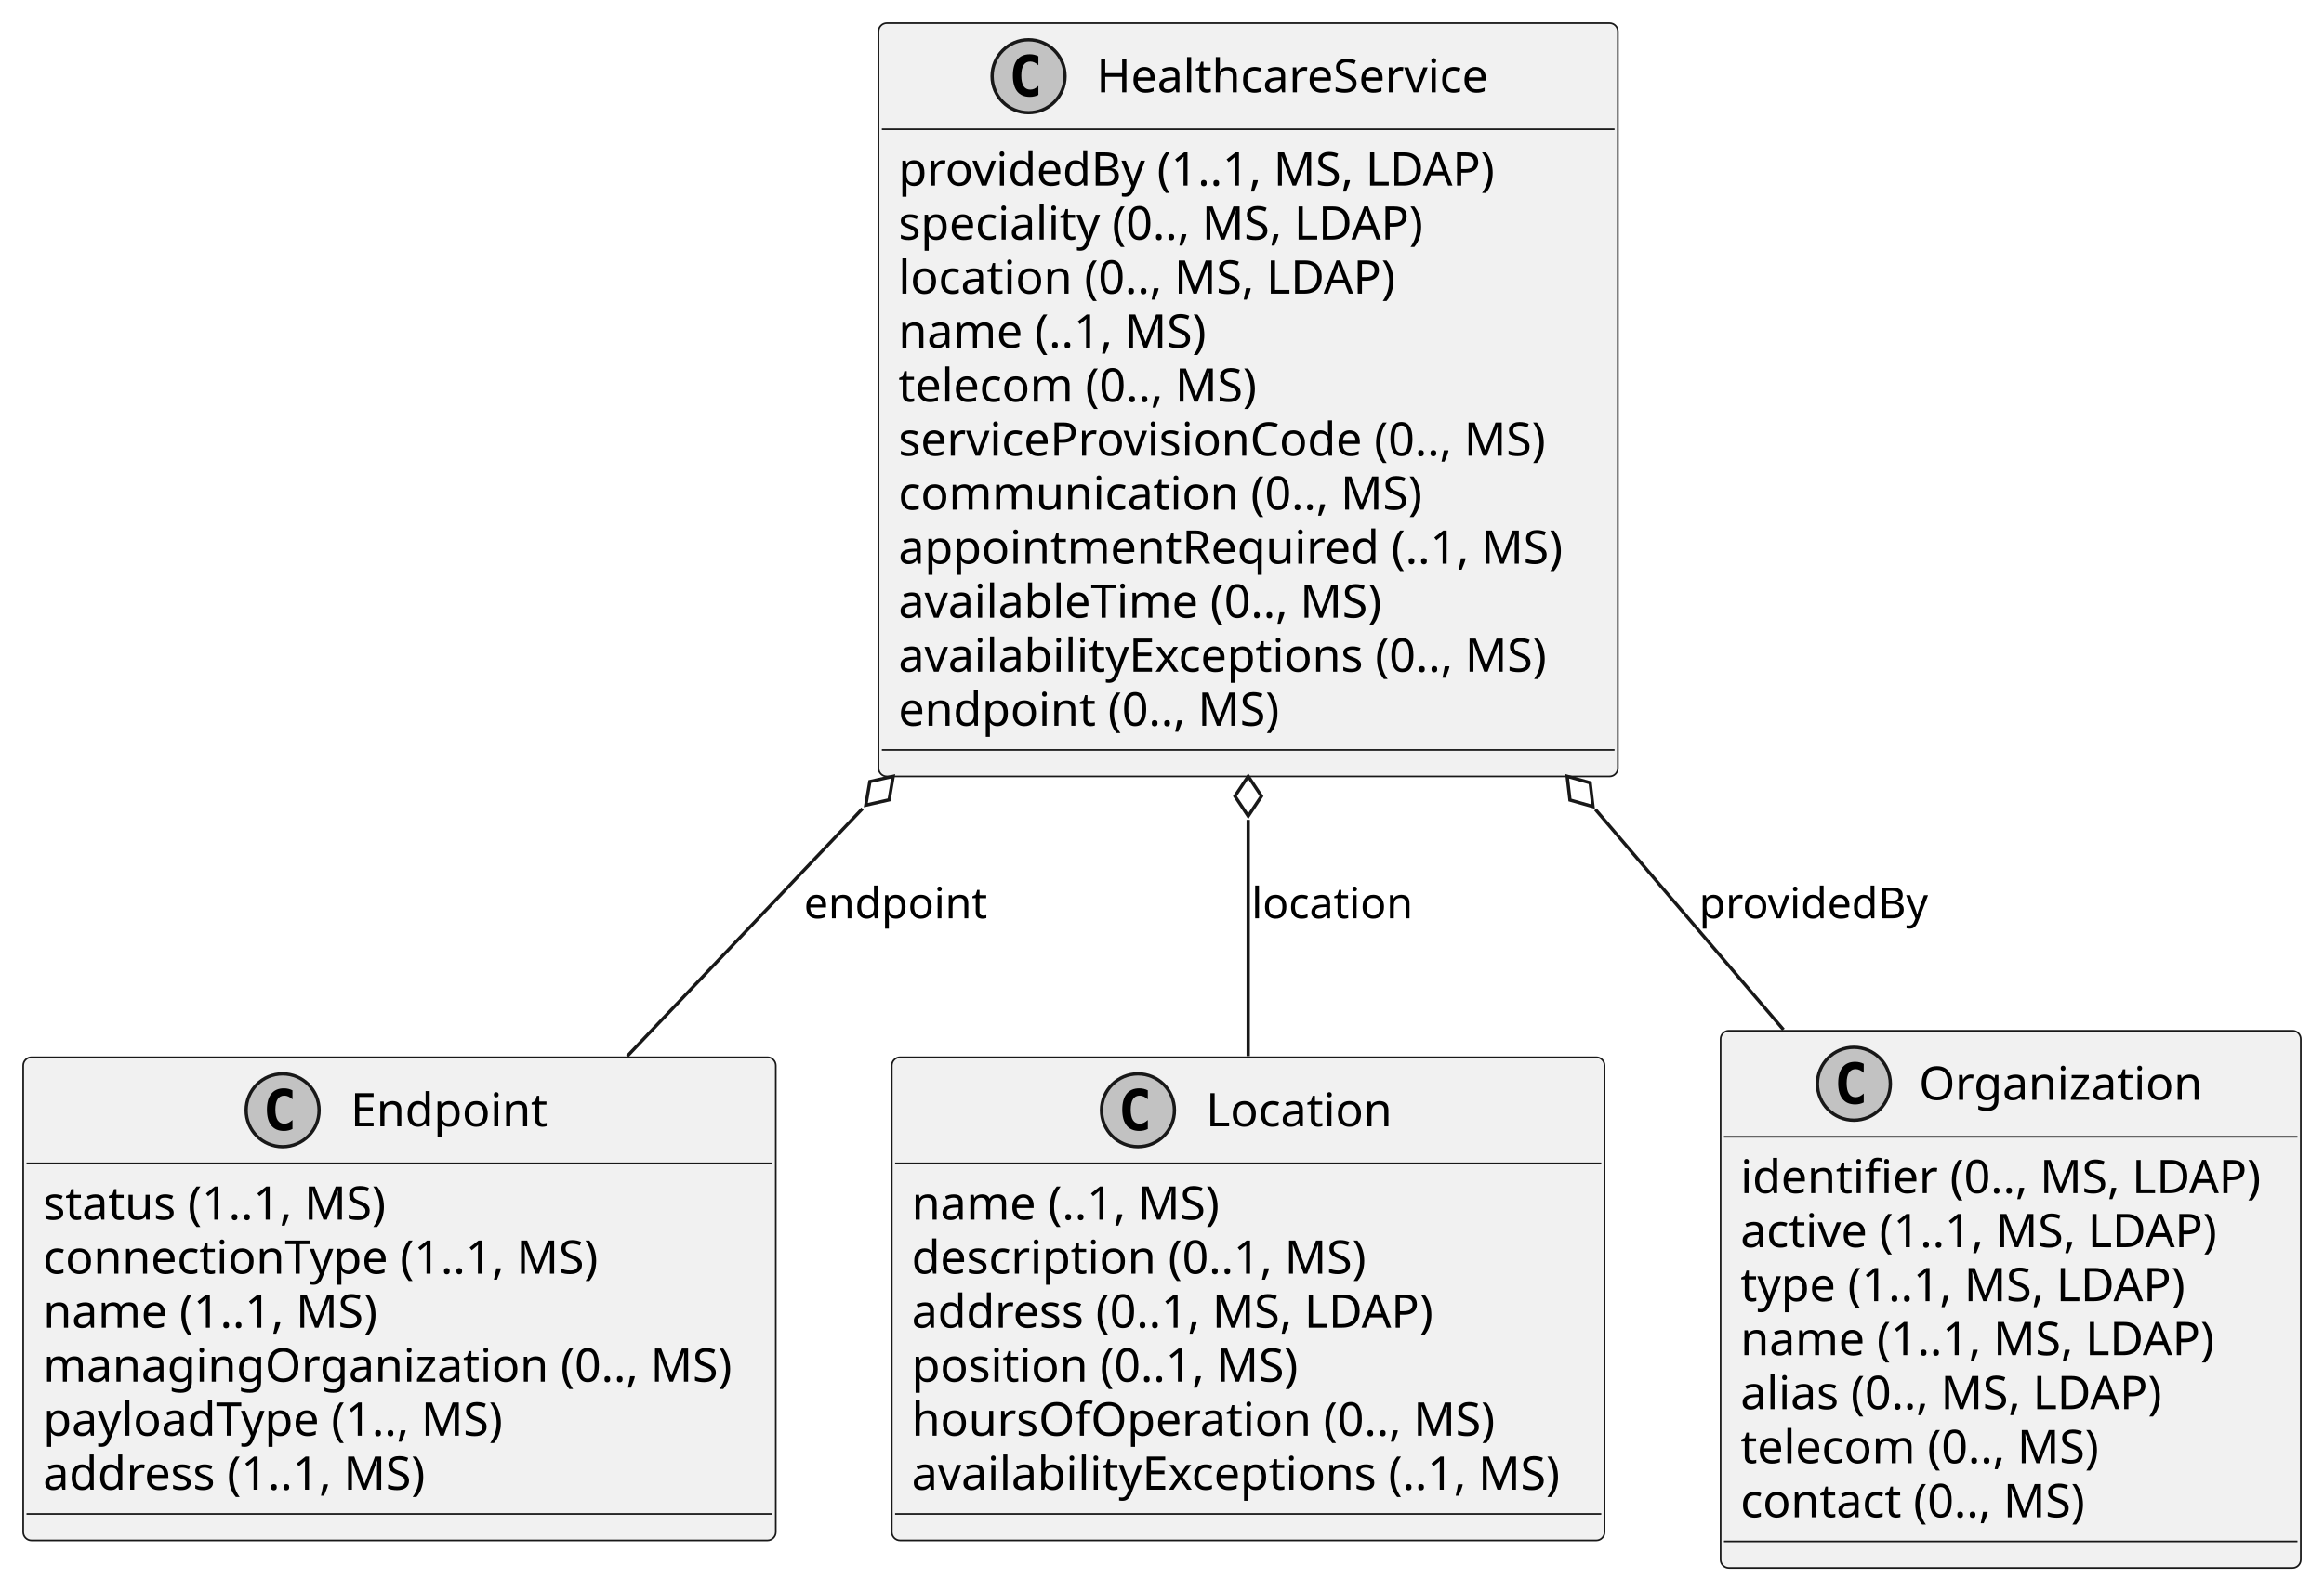
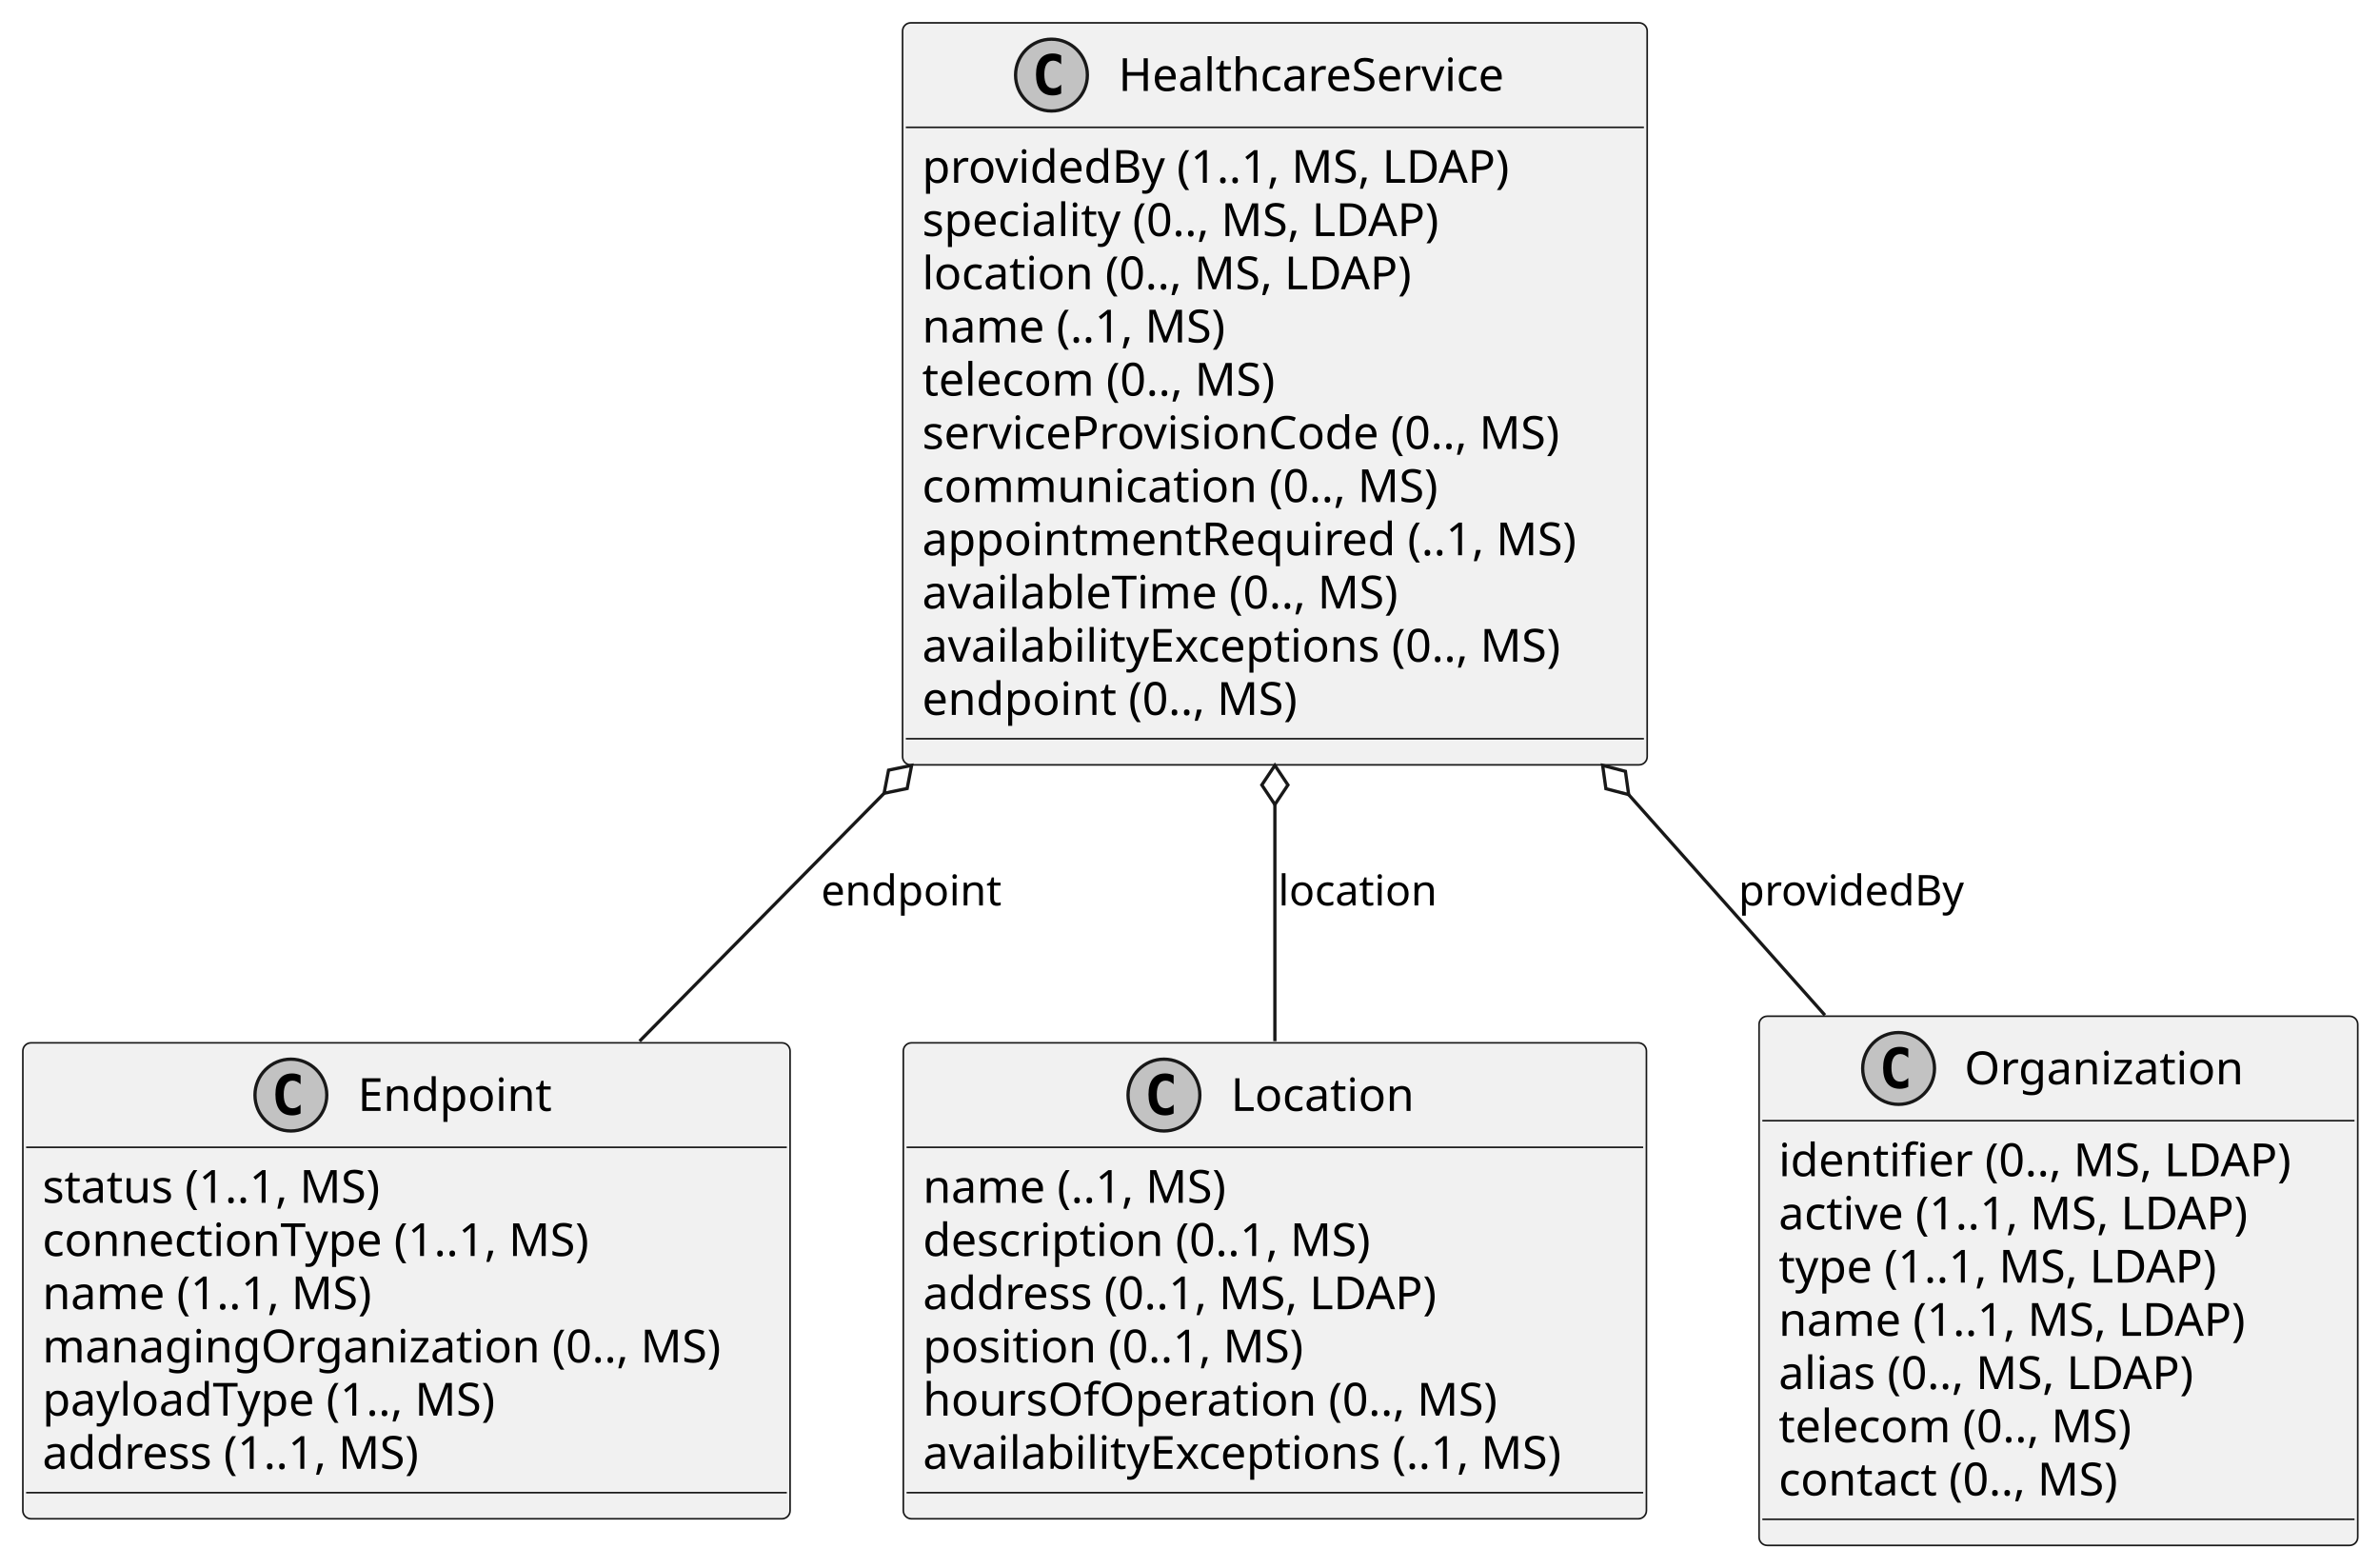
- <svg xmlns="http://www.w3.org/2000/svg" contentStyleType="text/css" height="480px" preserveAspectRatio="none" style="width:701px;height:480px;background:#FFFFFF;" version="1.1" viewBox="0 0 701 480" width="701px" zoomAndPan="magnify">
+ <svg xmlns="http://www.w3.org/2000/svg" contentStyleType="text/css" height="480px" preserveAspectRatio="none" style="width:729px;height:480px;background:#FFFFFF;" version="1.1" viewBox="0 0 729 480" width="729px" zoomAndPan="magnify">
  <defs />
  <g>
    <g id="elem_HealthcareService">
-       <rect codeLine="2" fill="#F1F1F1" height="227.266" id="HealthcareService" rx="2.5" ry="2.5" style="stroke:#181818;stroke-width:0.5;" width="223" x="265" y="7" />
-       <ellipse cx="310.25" cy="23" fill="#C2C2C2" rx="11" ry="11" style="stroke:#181818;stroke-width:1.0;" />
-       <path d="M313.219,28.641 Q312.641,28.938 312,29.078 Q311.359,29.234 310.656,29.234 Q308.156,29.234 306.828,27.594 Q305.516,25.938 305.516,22.812 Q305.516,19.688 306.828,18.031 Q308.156,16.375 310.656,16.375 Q311.359,16.375 312,16.531 Q312.656,16.688 313.219,16.984 L313.219,19.703 Q312.594,19.125 312,18.859 Q311.406,18.578 310.781,18.578 Q309.438,18.578 308.75,19.656 Q308.062,20.719 308.062,22.812 Q308.062,24.906 308.75,25.984 Q309.438,27.047 310.781,27.047 Q311.406,27.047 312,26.781 Q312.594,26.5 313.219,25.922 L313.219,28.641 Z " fill="#000000" />
-       <text fill="#000000" font-family="sans-serif" font-size="14" lengthAdjust="spacing" textLength="124" x="330.75" y="27.847">HealthcareService</text>
-       <line style="stroke:#181818;stroke-width:0.5;" x1="266" x2="487" y1="39" y2="39" />
-       <text fill="#000000" font-family="sans-serif" font-size="14" lengthAdjust="spacing" textLength="190" x="271" y="55.995">providedBy (1..1, MS, LDAP)</text>
-       <text fill="#000000" font-family="sans-serif" font-size="14" lengthAdjust="spacing" textLength="167" x="271" y="72.292">speciality (0.., MS, LDAP)</text>
-       <text fill="#000000" font-family="sans-serif" font-size="14" lengthAdjust="spacing" textLength="158" x="271" y="88.589">location (0.., MS, LDAP)</text>
-       <text fill="#000000" font-family="sans-serif" font-size="14" lengthAdjust="spacing" textLength="99" x="271" y="104.886">name (..1, MS)</text>
-       <text fill="#000000" font-family="sans-serif" font-size="14" lengthAdjust="spacing" textLength="116" x="271" y="121.183">telecom (0.., MS)</text>
-       <text fill="#000000" font-family="sans-serif" font-size="14" lengthAdjust="spacing" textLength="208" x="271" y="137.48">serviceProvisionCode (0.., MS)</text>
-       <text fill="#000000" font-family="sans-serif" font-size="14" lengthAdjust="spacing" textLength="166" x="271" y="153.776">communication (0.., MS)</text>
-       <text fill="#000000" font-family="sans-serif" font-size="14" lengthAdjust="spacing" textLength="211" x="271" y="170.073">appointmentRequired (..1, MS)</text>
-       <text fill="#000000" font-family="sans-serif" font-size="14" lengthAdjust="spacing" textLength="152" x="271" y="186.37">availableTime (0.., MS)</text>
-       <text fill="#000000" font-family="sans-serif" font-size="14" lengthAdjust="spacing" textLength="203" x="271" y="202.667">availabilityExceptions (0.., MS)</text>
-       <text fill="#000000" font-family="sans-serif" font-size="14" lengthAdjust="spacing" textLength="122" x="271" y="218.964">endpoint (0.., MS)</text>
-       <line style="stroke:#181818;stroke-width:0.5;" x1="266" x2="487" y1="226.266" y2="226.266" />
+       <rect codeLine="2" fill="#F1F1F1" height="227.266" id="HealthcareService" rx="2.5" ry="2.5" style="stroke:#181818;stroke-width:0.5;" width="228.077" x="276.46" y="7" />
+       <ellipse cx="322.069" cy="23" fill="#C2C2C2" rx="11" ry="11" style="stroke:#181818;stroke-width:1.0;" />
+       <path d="M325.038,28.641 Q324.46,28.938 323.819,29.078 Q323.179,29.234 322.476,29.234 Q319.976,29.234 318.647,27.594 Q317.335,25.938 317.335,22.812 Q317.335,19.688 318.647,18.031 Q319.976,16.375 322.476,16.375 Q323.179,16.375 323.819,16.531 Q324.476,16.688 325.038,16.984 L325.038,19.703 Q324.413,19.125 323.819,18.859 Q323.226,18.578 322.601,18.578 Q321.257,18.578 320.569,19.656 Q319.882,20.719 319.882,22.812 Q319.882,24.906 320.569,25.984 Q321.257,27.047 322.601,27.047 Q323.226,27.047 323.819,26.781 Q324.413,26.5 325.038,25.922 L325.038,28.641 Z " fill="#000000" />
+       <text fill="#000000" font-family="sans-serif" font-size="14" lengthAdjust="spacing" textLength="128.358" x="342.569" y="27.847">HealthcareService</text>
+       <line style="stroke:#181818;stroke-width:0.5;" x1="277.46" x2="503.537" y1="39" y2="39" />
+       <text fill="#000000" font-family="sans-serif" font-size="14" lengthAdjust="spacing" textLength="197.114" x="282.46" y="55.995">providedBy (1..1, MS, LDAP)</text>
+       <text fill="#000000" font-family="sans-serif" font-size="14" lengthAdjust="spacing" textLength="175.061" x="282.46" y="72.292">speciality (0.., MS, LDAP)</text>
+       <text fill="#000000" font-family="sans-serif" font-size="14" lengthAdjust="spacing" textLength="164.097" x="282.46" y="88.589">location (0.., MS, LDAP)</text>
+       <text fill="#000000" font-family="sans-serif" font-size="14" lengthAdjust="spacing" textLength="102.751" x="282.46" y="104.886">name (..1, MS)</text>
+       <text fill="#000000" font-family="sans-serif" font-size="14" lengthAdjust="spacing" textLength="119.554" x="282.46" y="121.183">telecom (0.., MS)</text>
+       <text fill="#000000" font-family="sans-serif" font-size="14" lengthAdjust="spacing" textLength="212.598" x="282.46" y="137.48">serviceProvisionCode (0.., MS)</text>
+       <text fill="#000000" font-family="sans-serif" font-size="14" lengthAdjust="spacing" textLength="171.315" x="282.46" y="153.776">communication (0.., MS)</text>
+       <text fill="#000000" font-family="sans-serif" font-size="14" lengthAdjust="spacing" textLength="216.077" x="282.46" y="170.073">appointmentRequired (..1, MS)</text>
+       <text fill="#000000" font-family="sans-serif" font-size="14" lengthAdjust="spacing" textLength="160.932" x="282.46" y="186.37">availableTime (0.., MS)</text>
+       <text fill="#000000" font-family="sans-serif" font-size="14" lengthAdjust="spacing" textLength="215.619" x="282.46" y="202.667">availabilityExceptions (0.., MS)</text>
+       <text fill="#000000" font-family="sans-serif" font-size="14" lengthAdjust="spacing" textLength="125.125" x="282.46" y="218.964">endpoint (0.., MS)</text>
+       <line style="stroke:#181818;stroke-width:0.5;" x1="277.46" x2="503.537" y1="226.266" y2="226.266" />
    </g>
    <g id="elem_Endpoint">
-       <rect codeLine="15" fill="#F1F1F1" height="145.781" id="Endpoint" rx="2.5" ry="2.5" style="stroke:#181818;stroke-width:0.5;" width="227" x="7" y="319" />
-       <ellipse cx="85.25" cy="335" fill="#C2C2C2" rx="11" ry="11" style="stroke:#181818;stroke-width:1.0;" />
-       <path d="M88.219,340.641 Q87.641,340.938 87,341.078 Q86.359,341.234 85.656,341.234 Q83.156,341.234 81.828,339.594 Q80.516,337.938 80.516,334.812 Q80.516,331.688 81.828,330.031 Q83.156,328.375 85.656,328.375 Q86.359,328.375 87,328.531 Q87.656,328.688 88.219,328.984 L88.219,331.703 Q87.594,331.125 87,330.859 Q86.406,330.578 85.781,330.578 Q84.438,330.578 83.75,331.656 Q83.062,332.719 83.062,334.812 Q83.062,336.906 83.75,337.984 Q84.438,339.047 85.781,339.047 Q86.406,339.047 87,338.781 Q87.594,338.5 88.219,337.922 L88.219,340.641 Z " fill="#000000" />
-       <text fill="#000000" font-family="sans-serif" font-size="14" lengthAdjust="spacing" textLength="62" x="105.75" y="339.847">Endpoint</text>
-       <line style="stroke:#181818;stroke-width:0.5;" x1="8" x2="233" y1="351" y2="351" />
-       <text fill="#000000" font-family="sans-serif" font-size="14" lengthAdjust="spacing" textLength="112" x="13" y="367.995">status (1..1, MS)</text>
-       <text fill="#000000" font-family="sans-serif" font-size="14" lengthAdjust="spacing" textLength="181" x="13" y="384.292">connectionType (1..1, MS)</text>
-       <text fill="#000000" font-family="sans-serif" font-size="14" lengthAdjust="spacing" textLength="108" x="13" y="400.589">name (1..1, MS)</text>
-       <text fill="#000000" font-family="sans-serif" font-size="14" lengthAdjust="spacing" textLength="215" x="13" y="416.886">managingOrganization (0.., MS)</text>
-       <text fill="#000000" font-family="sans-serif" font-size="14" lengthAdjust="spacing" textLength="147" x="13" y="433.183">payloadType (1.., MS)</text>
-       <text fill="#000000" font-family="sans-serif" font-size="14" lengthAdjust="spacing" textLength="125" x="13" y="449.479">address (1..1, MS)</text>
-       <line style="stroke:#181818;stroke-width:0.5;" x1="8" x2="233" y1="456.781" y2="456.781" />
+       <rect codeLine="15" fill="#F1F1F1" height="145.781" id="Endpoint" rx="2.5" ry="2.5" style="stroke:#181818;stroke-width:0.5;" width="235.002" x="7" y="319.41" />
+       <ellipse cx="89.096" cy="335.41" fill="#C2C2C2" rx="11" ry="11" style="stroke:#181818;stroke-width:1.0;" />
+       <path d="M92.065,341.051 Q91.487,341.348 90.846,341.488 Q90.206,341.644 89.502,341.644 Q87.002,341.644 85.674,340.004 Q84.362,338.348 84.362,335.223 Q84.362,332.098 85.674,330.441 Q87.002,328.785 89.502,328.785 Q90.206,328.785 90.846,328.941 Q91.502,329.098 92.065,329.394 L92.065,332.113 Q91.44,331.535 90.846,331.269 Q90.252,330.988 89.627,330.988 Q88.284,330.988 87.596,332.066 Q86.909,333.129 86.909,335.223 Q86.909,337.316 87.596,338.394 Q88.284,339.457 89.627,339.457 Q90.252,339.457 90.846,339.191 Q91.44,338.91 92.065,338.332 L92.065,341.051 Z " fill="#000000" />
+       <text fill="#000000" font-family="sans-serif" font-size="14" lengthAdjust="spacing" textLength="62.31" x="109.596" y="340.257">Endpoint</text>
+       <line style="stroke:#181818;stroke-width:0.5;" x1="8" x2="241.002" y1="351.41" y2="351.41" />
+       <text fill="#000000" font-family="sans-serif" font-size="14" lengthAdjust="spacing" textLength="114.974" x="13" y="368.405">status (1..1, MS)</text>
+       <text fill="#000000" font-family="sans-serif" font-size="14" lengthAdjust="spacing" textLength="183.429" x="13" y="384.702">connectionType (1..1, MS)</text>
+       <text fill="#000000" font-family="sans-serif" font-size="14" lengthAdjust="spacing" textLength="111.658" x="13" y="400.999">name (1..1, MS)</text>
+       <text fill="#000000" font-family="sans-serif" font-size="14" lengthAdjust="spacing" textLength="223.002" x="13" y="417.296">managingOrganization (0.., MS)</text>
+       <text fill="#000000" font-family="sans-serif" font-size="14" lengthAdjust="spacing" textLength="153.057" x="13" y="433.593">payloadType (1.., MS)</text>
+       <text fill="#000000" font-family="sans-serif" font-size="14" lengthAdjust="spacing" textLength="127.265" x="13" y="449.889">address (1..1, MS)</text>
+       <line style="stroke:#181818;stroke-width:0.5;" x1="8" x2="241.002" y1="457.191" y2="457.191" />
    </g>
    <g id="elem_Location">
-       <rect codeLine="23" fill="#F1F1F1" height="145.781" id="Location" rx="2.5" ry="2.5" style="stroke:#181818;stroke-width:0.5;" width="215" x="269" y="319" />
-       <ellipse cx="343.25" cy="335" fill="#C2C2C2" rx="11" ry="11" style="stroke:#181818;stroke-width:1.0;" />
-       <path d="M346.219,340.641 Q345.641,340.938 345,341.078 Q344.359,341.234 343.656,341.234 Q341.156,341.234 339.828,339.594 Q338.516,337.938 338.516,334.812 Q338.516,331.688 339.828,330.031 Q341.156,328.375 343.656,328.375 Q344.359,328.375 345,328.531 Q345.656,328.688 346.219,328.984 L346.219,331.703 Q345.594,331.125 345,330.859 Q344.406,330.578 343.781,330.578 Q342.438,330.578 341.75,331.656 Q341.062,332.719 341.062,334.812 Q341.062,336.906 341.75,337.984 Q342.438,339.047 343.781,339.047 Q344.406,339.047 345,338.781 Q345.594,338.5 346.219,337.922 L346.219,340.641 Z " fill="#000000" />
-       <text fill="#000000" font-family="sans-serif" font-size="14" lengthAdjust="spacing" textLength="58" x="363.75" y="339.847">Location</text>
-       <line style="stroke:#181818;stroke-width:0.5;" x1="270" x2="483" y1="351" y2="351" />
-       <text fill="#000000" font-family="sans-serif" font-size="14" lengthAdjust="spacing" textLength="99" x="275" y="367.995">name (..1, MS)</text>
-       <text fill="#000000" font-family="sans-serif" font-size="14" lengthAdjust="spacing" textLength="146" x="275" y="384.292">description (0..1, MS)</text>
-       <text fill="#000000" font-family="sans-serif" font-size="14" lengthAdjust="spacing" textLength="169" x="275" y="400.589">address (0..1, MS, LDAP)</text>
-       <text fill="#000000" font-family="sans-serif" font-size="14" lengthAdjust="spacing" textLength="124" x="275" y="416.886">position (0..1, MS)</text>
-       <text fill="#000000" font-family="sans-serif" font-size="14" lengthAdjust="spacing" textLength="183" x="275" y="433.183">hoursOfOperation (0.., MS)</text>
-       <text fill="#000000" font-family="sans-serif" font-size="14" lengthAdjust="spacing" textLength="203" x="275" y="449.479">availabilityExceptions (..1, MS)</text>
-       <line style="stroke:#181818;stroke-width:0.5;" x1="270" x2="483" y1="456.781" y2="456.781" />
+       <rect codeLine="23" fill="#F1F1F1" height="145.781" id="Location" rx="2.5" ry="2.5" style="stroke:#181818;stroke-width:0.5;" width="227.619" x="276.69" y="319.41" />
+       <ellipse cx="356.52" cy="335.41" fill="#C2C2C2" rx="11" ry="11" style="stroke:#181818;stroke-width:1.0;" />
+       <path d="M359.489,341.051 Q358.911,341.348 358.27,341.488 Q357.63,341.644 356.926,341.644 Q354.426,341.644 353.098,340.004 Q351.786,338.348 351.786,335.223 Q351.786,332.098 353.098,330.441 Q354.426,328.785 356.926,328.785 Q357.63,328.785 358.27,328.941 Q358.926,329.098 359.489,329.394 L359.489,332.113 Q358.864,331.535 358.27,331.269 Q357.676,330.988 357.051,330.988 Q355.708,330.988 355.02,332.066 Q354.333,333.129 354.333,335.223 Q354.333,337.316 355.02,338.394 Q355.708,339.457 357.051,339.457 Q357.676,339.457 358.27,339.191 Q358.864,338.91 359.489,338.332 L359.489,341.051 Z " fill="#000000" />
+       <text fill="#000000" font-family="sans-serif" font-size="14" lengthAdjust="spacing" textLength="59.459" x="377.02" y="340.257">Location</text>
+       <line style="stroke:#181818;stroke-width:0.5;" x1="277.69" x2="503.309" y1="351.41" y2="351.41" />
+       <text fill="#000000" font-family="sans-serif" font-size="14" lengthAdjust="spacing" textLength="102.751" x="282.69" y="368.405">name (..1, MS)</text>
+       <text fill="#000000" font-family="sans-serif" font-size="14" lengthAdjust="spacing" textLength="149.796" x="282.69" y="384.702">description (0..1, MS)</text>
+       <text fill="#000000" font-family="sans-serif" font-size="14" lengthAdjust="spacing" textLength="172.765" x="282.69" y="400.999">address (0..1, MS, LDAP)</text>
+       <text fill="#000000" font-family="sans-serif" font-size="14" lengthAdjust="spacing" textLength="127.408" x="282.69" y="417.296">position (0..1, MS)</text>
+       <text fill="#000000" font-family="sans-serif" font-size="14" lengthAdjust="spacing" textLength="188.029" x="282.69" y="433.593">hoursOfOperation (0.., MS)</text>
+       <text fill="#000000" font-family="sans-serif" font-size="14" lengthAdjust="spacing" textLength="215.619" x="282.69" y="449.889">availabilityExceptions (..1, MS)</text>
+       <line style="stroke:#181818;stroke-width:0.5;" x1="277.69" x2="503.309" y1="457.191" y2="457.191" />
    </g>
    <g id="elem_Organization">
-       <rect codeLine="31" fill="#F1F1F1" height="162.078" id="Organization" rx="2.5" ry="2.5" style="stroke:#181818;stroke-width:0.5;" width="175" x="519" y="311" />
-       <ellipse cx="559.2" cy="327" fill="#C2C2C2" rx="11" ry="11" style="stroke:#181818;stroke-width:1.0;" />
-       <path d="M562.169,332.641 Q561.591,332.938 560.95,333.078 Q560.309,333.234 559.606,333.234 Q557.106,333.234 555.778,331.594 Q554.466,329.938 554.466,326.812 Q554.466,323.688 555.778,322.031 Q557.106,320.375 559.606,320.375 Q560.309,320.375 560.95,320.531 Q561.606,320.688 562.169,320.984 L562.169,323.703 Q561.544,323.125 560.95,322.859 Q560.356,322.578 559.731,322.578 Q558.388,322.578 557.7,323.656 Q557.013,324.719 557.013,326.812 Q557.013,328.906 557.7,329.984 Q558.388,331.047 559.731,331.047 Q560.356,331.047 560.95,330.781 Q561.544,330.5 562.169,329.922 L562.169,332.641 Z " fill="#000000" />
-       <text fill="#000000" font-family="sans-serif" font-size="14" lengthAdjust="spacing" textLength="87" x="578.8" y="331.847">Organization</text>
-       <line style="stroke:#181818;stroke-width:0.5;" x1="520" x2="693" y1="343" y2="343" />
-       <text fill="#000000" font-family="sans-serif" font-size="14" lengthAdjust="spacing" textLength="163" x="525" y="359.995">identifier (0.., MS, LDAP)</text>
-       <text fill="#000000" font-family="sans-serif" font-size="14" lengthAdjust="spacing" textLength="153" x="525" y="376.292">active (1..1, MS, LDAP)</text>
-       <text fill="#000000" font-family="sans-serif" font-size="14" lengthAdjust="spacing" textLength="143" x="525" y="392.589">type (1..1, MS, LDAP)</text>
-       <text fill="#000000" font-family="sans-serif" font-size="14" lengthAdjust="spacing" textLength="152" x="525" y="408.886">name (1..1, MS, LDAP)</text>
-       <text fill="#000000" font-family="sans-serif" font-size="14" lengthAdjust="spacing" textLength="134" x="525" y="425.183">alias (0.., MS, LDAP)</text>
-       <text fill="#000000" font-family="sans-serif" font-size="14" lengthAdjust="spacing" textLength="116" x="525" y="441.479">telecom (0.., MS)</text>
-       <text fill="#000000" font-family="sans-serif" font-size="14" lengthAdjust="spacing" textLength="112" x="525" y="457.776">contact (0.., MS)</text>
-       <line style="stroke:#181818;stroke-width:0.5;" x1="520" x2="693" y1="465.078" y2="465.078" />
+       <rect codeLine="31" fill="#F1F1F1" height="162.078" id="Organization" rx="2.5" ry="2.5" style="stroke:#181818;stroke-width:0.5;" width="183.377" x="538.81" y="311.26" />
+       <ellipse cx="581.543" cy="327.26" fill="#C2C2C2" rx="11" ry="11" style="stroke:#181818;stroke-width:1.0;" />
+       <path d="M584.511,332.901 Q583.933,333.197 583.293,333.338 Q582.652,333.494 581.949,333.494 Q579.449,333.494 578.121,331.854 Q576.808,330.197 576.808,327.072 Q576.808,323.947 578.121,322.291 Q579.449,320.635 581.949,320.635 Q582.652,320.635 583.293,320.791 Q583.949,320.947 584.511,321.244 L584.511,323.963 Q583.886,323.385 583.293,323.119 Q582.699,322.838 582.074,322.838 Q580.73,322.838 580.043,323.916 Q579.355,324.979 579.355,327.072 Q579.355,329.166 580.043,330.244 Q580.73,331.307 582.074,331.307 Q582.699,331.307 583.293,331.041 Q583.886,330.76 584.511,330.182 L584.511,332.901 Z " fill="#000000" />
+       <text fill="#000000" font-family="sans-serif" font-size="14" lengthAdjust="spacing" textLength="89.749" x="601.705" y="332.107">Organization</text>
+       <line style="stroke:#181818;stroke-width:0.5;" x1="539.81" x2="721.187" y1="343.26" y2="343.26" />
+       <text fill="#000000" font-family="sans-serif" font-size="14" lengthAdjust="spacing" textLength="171.377" x="544.81" y="360.255">identifier (0.., MS, LDAP)</text>
+       <text fill="#000000" font-family="sans-serif" font-size="14" lengthAdjust="spacing" textLength="160.009" x="544.81" y="376.552">active (1..1, MS, LDAP)</text>
+       <text fill="#000000" font-family="sans-serif" font-size="14" lengthAdjust="spacing" textLength="148.73" x="544.81" y="392.849">type (1..1, MS, LDAP)</text>
+       <text fill="#000000" font-family="sans-serif" font-size="14" lengthAdjust="spacing" textLength="157.158" x="544.81" y="409.146">name (1..1, MS, LDAP)</text>
+       <text fill="#000000" font-family="sans-serif" font-size="14" lengthAdjust="spacing" textLength="140.779" x="544.81" y="425.443">alias (0.., MS, LDAP)</text>
+       <text fill="#000000" font-family="sans-serif" font-size="14" lengthAdjust="spacing" textLength="119.554" x="544.81" y="441.74">telecom (0.., MS)</text>
+       <text fill="#000000" font-family="sans-serif" font-size="14" lengthAdjust="spacing" textLength="115.439" x="544.81" y="458.036">contact (0.., MS)</text>
+       <line style="stroke:#181818;stroke-width:0.5;" x1="539.81" x2="721.187" y1="465.338" y2="465.338" />
    </g>
    <g id="link_HealthcareService_Organization">
-       <path codeLine="41" d="M481.22,244.21 C500.47,266.76 520.11,289.77 537.95,310.68 " fill="none" id="HealthcareService-backto-Organization" style="stroke:#181818;stroke-width:1.0;" />
-       <polygon fill="none" points="472.71,234.23,473.559,241.391,480.496,243.362,479.647,236.201,472.71,234.23" style="stroke:#181818;stroke-width:1.0;" />
-       <text fill="#000000" font-family="sans-serif" font-size="13" lengthAdjust="spacing" textLength="71" x="512.5" y="277.067">providedBy</text>
+       <path codeLine="41" d="M498.869,243.393 C521.739,269.083 537.6,286.91 558.97,310.93 " fill="none" id="HealthcareService-backto-Organization" style="stroke:#181818;stroke-width:1.0;" />
+       <polygon fill="none" points="490.89,234.43,491.892,241.571,498.869,243.393,497.867,236.252,490.89,234.43" style="stroke:#181818;stroke-width:1.0;" />
+       <text fill="#000000" font-family="sans-serif" font-size="13" lengthAdjust="spacing" textLength="73.969" x="532.5" y="277.327">providedBy</text>
    </g>
    <g id="link_HealthcareService_Endpoint">
-       <path codeLine="42" d="M260.15,243.98 C235.9,269.52 211.08,295.65 189.22,318.66 " fill="none" id="HealthcareService-backto-Endpoint" style="stroke:#181818;stroke-width:1.0;" />
-       <polygon fill="none" points="269.42,234.23,262.387,235.825,261.155,242.93,268.188,241.335,269.42,234.23" style="stroke:#181818;stroke-width:1.0;" />
-       <text fill="#000000" font-family="sans-serif" font-size="13" lengthAdjust="spacing" textLength="56" x="242.5" y="277.067">endpoint</text>
+       <path codeLine="42" d="M270.805,242.975 C242.625,271.555 221.52,292.94 195.9,318.91 " fill="none" id="HealthcareService-backto-Endpoint" style="stroke:#181818;stroke-width:1.0;" />
+       <polygon fill="none" points="279.23,234.43,272.169,235.894,270.805,242.975,277.866,241.511,279.23,234.43" style="stroke:#181818;stroke-width:1.0;" />
+       <text fill="#000000" font-family="sans-serif" font-size="13" lengthAdjust="spacing" textLength="57.643" x="251.5" y="277.327">endpoint</text>
    </g>
    <g id="link_HealthcareService_Location">
-       <path codeLine="43" d="M376.5,247.36 C376.5,271.81 376.5,296.66 376.5,318.66 " fill="none" id="HealthcareService-backto-Location" style="stroke:#181818;stroke-width:1.0;" />
-       <polygon fill="none" points="376.5,234.23,372.5,240.23,376.5,246.23,380.5,240.23,376.5,234.23" style="stroke:#181818;stroke-width:1.0;" />
-       <text fill="#000000" font-family="sans-serif" font-size="13" lengthAdjust="spacing" textLength="50" x="377.5" y="277.067">location</text>
+       <path codeLine="43" d="M390.5,246.43 C390.5,275.01 390.5,292.94 390.5,318.91 " fill="none" id="HealthcareService-backto-Location" style="stroke:#181818;stroke-width:1.0;" />
+       <polygon fill="none" points="390.5,234.43,386.5,240.43,390.5,246.43,394.5,240.43,390.5,234.43" style="stroke:#181818;stroke-width:1.0;" />
+       <text fill="#000000" font-family="sans-serif" font-size="13" lengthAdjust="spacing" textLength="51.581" x="391.5" y="277.327">location</text>
    </g>
  </g>
</svg>
